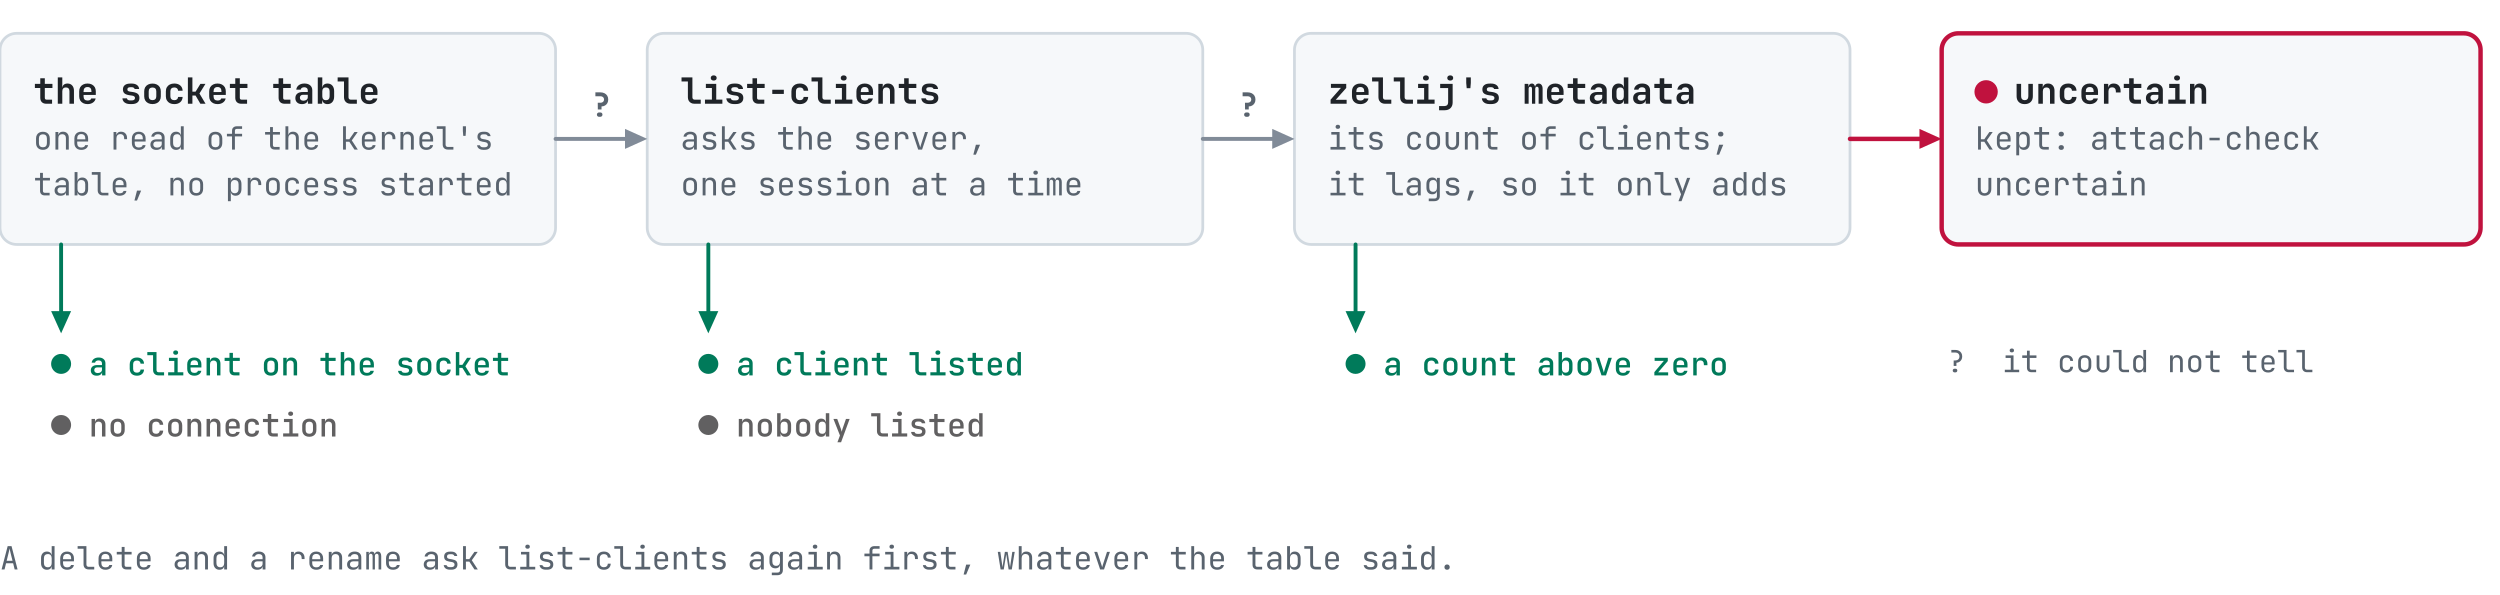
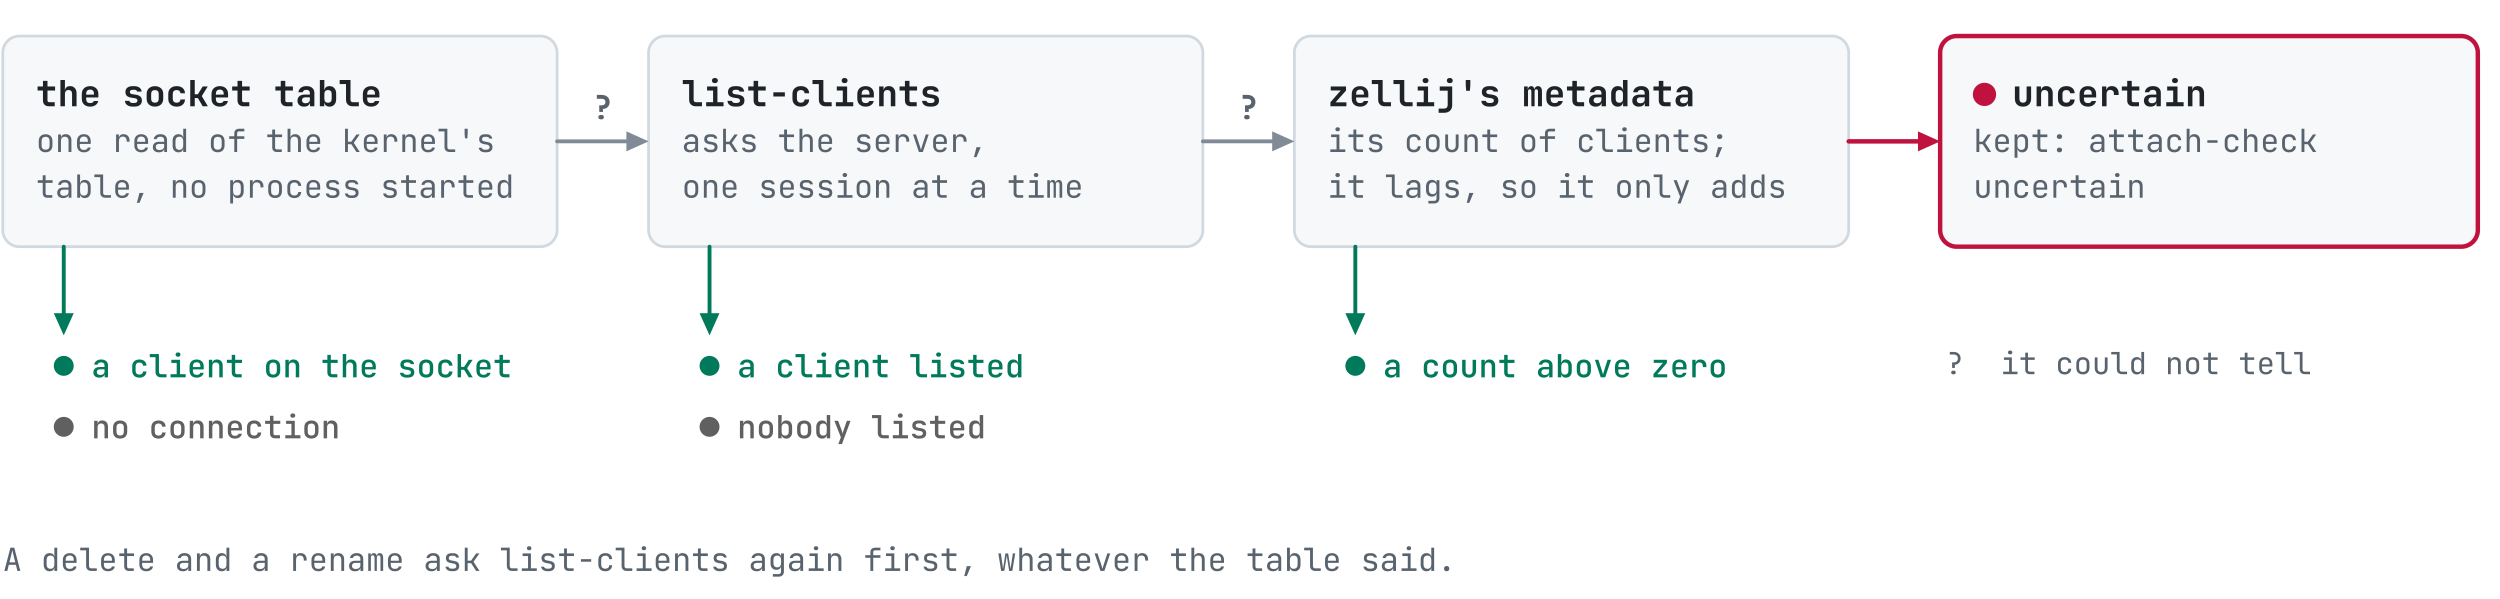
- <svg xmlns="http://www.w3.org/2000/svg" viewBox="0 0 900 214" width="900" height="214" role="img" aria-label="How a pass tells whether a client is attached. The kernel's socket table answers first: a connection with an open other end means attached, no connection means no client. When the table cannot tell, zellij's list-clients is asked, one session at a time. When that gives no answer, zellij's count in its metadata file can add a client. When nothing can tell, the session is kept as uncertain.">
+ <svg xmlns="http://www.w3.org/2000/svg" viewBox="-1 -1 902 216" width="902" height="216" role="img" aria-label="How a pass tells whether a client is attached. The kernel's socket table answers first: a connection with an open other end means attached, no connection means no client. When the table cannot tell, zellij's list-clients is asked, one session at a time. When that gives no answer, zellij's count in its metadata file can add a client. When nothing can tell, the session is kept as uncertain.">
  <defs>
    <path id="g0" d="M360 0Q281 0 236 -44Q192 -88 192 -165V-437H43V-550H192V-705H318V-550H529V-437H318V-165Q318 -113 369 -113H519V0Z" />
    <path id="g1" d="M77 0V-730H202V-550L199 -445H233L199 -416Q199 -484 238 -522Q278 -560 347 -560Q428 -560 476 -506Q525 -452 525 -361V0H400V-348Q400 -398 374 -425Q348 -452 301 -452Q255 -452 228 -424Q202 -396 202 -344V0Z" />
    <path id="g2" d="M301 10Q231 10 179 -17Q127 -44 98 -92Q70 -141 70 -206V-344Q70 -409 98 -458Q127 -506 179 -533Q231 -560 301 -560Q370 -560 422 -533Q473 -506 502 -458Q530 -409 530 -344V-245H191V-206Q191 -148 219 -118Q247 -89 302 -89Q344 -89 370 -104Q396 -118 403 -146H526Q512 -75 450 -32Q389 10 301 10ZM409 -315V-345Q409 -402 382 -432Q355 -463 301 -463Q247 -463 219 -432Q191 -401 191 -344V-323L418 -325Z" />
    <path id="g3" d="M279 9Q216 9 169 -11Q122 -31 96 -66Q69 -102 67 -150H192Q194 -124 218 -108Q241 -92 279 -92H323Q369 -92 392 -110Q415 -128 415 -159Q415 -188 394 -204Q374 -221 331 -226L263 -236Q169 -249 125 -286Q81 -323 81 -397Q81 -474 133 -516Q185 -559 286 -559H324Q416 -559 471 -518Q526 -477 530 -408H405Q402 -430 380 -444Q359 -458 324 -458H286Q243 -458 224 -442Q204 -427 204 -397Q204 -369 221 -356Q238 -342 276 -336L347 -326Q445 -312 492 -274Q538 -235 538 -160Q538 -80 484 -36Q429 9 323 9Z" />
    <path id="g4" d="M300 9Q230 9 178 -18Q127 -44 98 -92Q70 -141 70 -207V-343Q70 -409 98 -458Q127 -506 178 -532Q230 -559 300 -559Q371 -559 422 -532Q473 -506 502 -458Q530 -409 530 -344V-207Q530 -141 502 -92Q473 -44 422 -18Q371 9 300 9ZM300 -100Q350 -100 378 -128Q405 -155 405 -207V-343Q405 -396 378 -423Q350 -450 300 -450Q251 -450 223 -423Q195 -396 195 -343V-207Q195 -155 223 -128Q251 -100 300 -100Z" />
    <path id="g5" d="M303 10Q233 10 180 -16Q128 -43 99 -92Q70 -140 70 -206V-344Q70 -411 99 -459Q128 -507 180 -534Q233 -560 303 -560Q407 -560 469 -506Q531 -453 534 -361H409Q406 -404 378 -428Q351 -451 303 -451Q253 -451 224 -424Q195 -396 195 -345V-206Q195 -155 224 -127Q253 -99 303 -99Q351 -99 378 -122Q406 -146 409 -189H534Q531 -97 469 -44Q407 10 303 10Z" />
    <path id="g6" d="M80 0V-730H205V-334H292L426 -550H566L400 -284L569 0H426L292 -228H205V0Z" />
    <path id="g7" d="M239 10Q154 10 105 -35Q56 -80 56 -156Q56 -237 110 -281Q164 -325 263 -325H400V-372Q400 -412 374 -434Q348 -457 303 -457Q262 -457 235 -439Q208 -421 203 -390H81Q90 -468 151 -514Q212 -560 307 -560Q408 -560 466 -510Q525 -459 525 -373V0H404V-96H384L404 -123Q404 -62 359 -26Q314 10 239 10ZM280 -84Q333 -84 366 -111Q400 -138 400 -181V-248H265Q227 -248 204 -226Q181 -204 181 -168Q181 -129 208 -106Q234 -84 280 -84Z" />
    <path id="g8" d="M347 10Q279 10 239 -28Q199 -67 199 -134L227 -105H199V0H77V-730H202V-576L198 -445H227L199 -416Q199 -483 239 -522Q279 -560 347 -560Q430 -560 480 -503Q530 -446 530 -349V-200Q530 -104 480 -47Q430 10 347 10ZM303 -98Q351 -98 378 -126Q405 -154 405 -206V-344Q405 -396 378 -424Q351 -452 303 -452Q256 -452 229 -424Q202 -395 202 -344V-206Q202 -155 229 -126Q256 -98 303 -98Z" />
    <path id="g9" d="M384 0Q330 0 290 -22Q249 -44 226 -84Q203 -125 203 -178V-617H27V-730H328V-178Q328 -148 346 -130Q363 -113 393 -113H559V0Z" />
    <path id="g10" d="M300 8Q234 8 186 -17Q138 -42 112 -90Q85 -137 85 -202V-348Q85 -414 112 -461Q138 -508 186 -533Q234 -558 300 -558Q366 -558 414 -533Q462 -508 488 -461Q515 -414 515 -349V-202Q515 -137 488 -90Q462 -42 414 -17Q366 8 300 8ZM300 -72Q359 -72 392 -105Q425 -138 425 -202V-348Q425 -412 392 -445Q359 -478 300 -478Q242 -478 208 -445Q175 -412 175 -348V-202Q175 -138 208 -105Q242 -72 300 -72Z" />
    <path id="g11" d="M92 0V-550H182V-445H201L182 -424Q182 -489 221 -524Q260 -560 329 -560Q412 -560 461 -509Q510 -458 510 -370V0H420V-360Q420 -419 388 -450Q357 -482 303 -482Q247 -482 214 -448Q182 -414 182 -350V0Z" />
    <path id="g12" d="M300 10Q235 10 186 -16Q138 -42 112 -90Q85 -137 85 -200V-350Q85 -414 112 -461Q138 -508 186 -534Q235 -560 300 -560Q365 -560 414 -534Q462 -508 488 -461Q515 -414 515 -350V-253H173V-200Q173 -135 206 -100Q239 -66 300 -66Q352 -66 384 -84Q416 -103 423 -140H513Q504 -71 446 -30Q387 10 300 10ZM427 -313V-350Q427 -415 394 -450Q362 -485 300 -485Q239 -485 206 -450Q173 -415 173 -350V-321H434Z" />
    <path id="g13" d="M111 0V-550H199V-445H220L191 -380Q191 -469 230 -514Q268 -560 344 -560Q431 -560 482 -506Q534 -451 534 -358V-325H444V-350Q444 -415 412 -450Q381 -484 323 -484Q266 -484 234 -449Q201 -414 201 -350V0Z" />
    <path id="g14" d="M252 10Q165 10 115 -34Q65 -79 65 -155Q65 -232 115 -276Q165 -320 250 -320H420V-375Q420 -426 390 -454Q359 -481 303 -481Q254 -481 221 -460Q188 -440 183 -405H93Q102 -476 160 -518Q218 -560 305 -560Q400 -560 455 -511Q510 -462 510 -378V0H422V-105H407L422 -120Q422 -60 376 -25Q329 10 252 10ZM274 -61Q338 -61 379 -93Q420 -125 420 -175V-253H252Q207 -253 181 -228Q155 -203 155 -160Q155 -114 186 -88Q218 -61 274 -61Z" />
    <path id="g15" d="M268 10Q186 10 136 -45Q85 -100 85 -194V-355Q85 -450 135 -505Q185 -560 268 -560Q336 -560 377 -523Q418 -486 418 -424L400 -445H420L418 -570V-730H508V0H418V-105H400L418 -126Q418 -63 377 -26Q336 10 268 10ZM298 -68Q354 -68 386 -103Q418 -138 418 -200V-350Q418 -412 386 -447Q354 -482 298 -482Q241 -482 208 -448Q175 -414 175 -350V-200Q175 -136 208 -102Q241 -68 298 -68Z" />
    <path id="g16" d="M220 0V-413H60V-495H220V-590Q220 -655 261 -692Q302 -730 374 -730H535V-648H374Q343 -648 326 -634Q310 -619 310 -590V-495H535V-413H310V0Z" />
    <path id="g17" d="M360 0Q289 0 250 -38Q210 -76 210 -145V-468H55V-550H210V-705H300V-550H520V-468H300V-145Q300 -82 360 -82H510V0Z" />
    <path id="g18" d="M92 0V-730H182V-550V-445H201L182 -424Q182 -489 221 -524Q260 -560 329 -560Q412 -560 461 -509Q510 -458 510 -370V0H420V-360Q420 -419 388 -452Q357 -484 303 -484Q247 -484 214 -449Q182 -414 182 -350V0Z" />
    <path id="g19" d="M95 0V-730H185V-323H291L451 -550H554L369 -288L557 0H452L292 -245H185V0Z" />
    <path id="g20" d="M375 0Q327 0 291 -19Q255 -38 235 -73Q215 -108 215 -155V-648H30V-730H305V-155Q305 -121 324 -102Q343 -82 375 -82H550V0Z" />
    <path id="g21" d="M258 -430 246 -580V-730H343V-580L332 -430Z" />
    <path id="g22" d="M283 8Q227 8 186 -10Q144 -27 120 -59Q95 -91 90 -135H180Q186 -106 212 -89Q239 -72 283 -72H325Q378 -72 404 -94Q430 -115 430 -151Q430 -186 406 -206Q383 -227 337 -234L263 -246Q182 -260 142 -296Q103 -333 103 -403Q103 -477 150 -518Q197 -558 291 -558H329Q408 -558 456 -521Q504 -484 514 -421H424Q418 -447 394 -462Q370 -478 329 -478H291Q240 -478 216 -459Q193 -440 193 -402Q193 -368 213 -352Q233 -336 276 -329L350 -317Q439 -303 480 -265Q520 -227 520 -155Q520 -79 472 -36Q423 8 325 8Z" />
    <path id="g23" d="M332 10Q264 10 223 -26Q182 -63 182 -126L200 -105H182V0H92V-730H182V-570L180 -445H200L182 -424Q182 -486 224 -523Q265 -560 332 -560Q415 -560 465 -505Q515 -450 515 -355V-194Q515 -100 465 -45Q415 10 332 10ZM302 -68Q359 -68 392 -102Q425 -136 425 -200V-350Q425 -414 392 -448Q359 -482 302 -482Q247 -482 214 -447Q182 -412 182 -350V-200Q182 -138 214 -103Q247 -68 302 -68Z" />
    <path id="g24" d="M165 160 245 -151H375L245 160Z" />
    <path id="g25" d="M92 180V-550H182V-445H200L182 -424Q182 -487 224 -524Q265 -560 333 -560Q416 -560 466 -506Q515 -451 515 -356V-195Q515 -132 492 -86Q470 -40 430 -15Q389 10 333 10Q266 10 224 -27Q182 -64 182 -126L200 -105H180L182 20V180ZM303 -68Q360 -68 392 -102Q425 -136 425 -200V-350Q425 -414 392 -448Q360 -482 303 -482Q248 -482 215 -447Q182 -412 182 -350V-200Q182 -138 215 -103Q248 -68 303 -68Z" />
    <path id="g26" d="M304 10Q238 10 188 -15Q139 -40 112 -88Q85 -135 85 -200V-350Q85 -416 112 -463Q139 -510 188 -535Q238 -560 304 -560Q399 -560 457 -509Q515 -458 518 -370H428Q425 -423 392 -452Q360 -480 304 -480Q245 -480 210 -446Q175 -413 175 -351V-200Q175 -138 210 -104Q245 -70 304 -70Q360 -70 392 -99Q425 -128 428 -180H518Q515 -92 457 -41Q399 10 304 10Z" />
    <path id="g27" d="M76 0V-114H268V-437H101V-550H388V-114H558V0ZM318 -642Q280 -642 258 -662Q236 -681 236 -714Q236 -747 258 -766Q280 -786 318 -786Q356 -786 378 -766Q400 -747 400 -714Q400 -681 378 -662Q356 -642 318 -642Z" />
    <path id="g28" d="M140 -272V-388H460V-272Z" />
    <path id="g29" d="M77 0V-550H199V-445H233L199 -416Q199 -484 238 -522Q278 -560 347 -560Q428 -560 476 -506Q525 -452 525 -361V0H400V-348Q400 -398 374 -425Q348 -452 301 -452Q255 -452 228 -424Q202 -396 202 -344V0Z" />
    <path id="g30" d="M239 0 55 -550H147L269 -180Q280 -147 289 -116Q298 -86 302 -69Q307 -86 316 -116Q325 -147 335 -180L454 -550H545L361 0Z" />
    <path id="g31" d="M85 0V-82H280V-468H110V-550H370V-82H555V0ZM315 -649Q282 -649 263 -666Q244 -683 244 -712Q244 -742 263 -760Q282 -777 315 -777Q348 -777 367 -760Q386 -742 386 -712Q386 -683 367 -666Q348 -649 315 -649Z" />
    <path id="g32" d="M66 0V-550H145V-484H163L149 -460Q149 -506 174 -533Q198 -560 240 -560Q286 -560 311 -526Q336 -492 336 -430L309 -484H351L332 -460Q332 -506 358 -533Q383 -560 425 -560Q477 -560 506 -521Q534 -482 534 -418V0H451V-419Q451 -453 436 -472Q422 -491 394 -491Q367 -491 352 -472Q336 -454 336 -420V0H264V-419Q264 -454 248 -472Q233 -491 205 -491Q177 -491 163 -472Q149 -454 149 -420V0Z" />
    <path id="g33" d="M193 -217 191 -417H270Q320 -417 350 -444Q380 -471 380 -515Q380 -560 350 -586Q320 -613 269 -613H120V-730H263Q337 -730 391 -704Q445 -677 475 -629Q505 -581 505 -515Q505 -454 480 -408Q454 -362 409 -335Q364 -308 304 -307V-217ZM234 5Q203 5 184 -14Q165 -32 165 -61Q165 -90 184 -108Q203 -127 234 -127H264Q295 -127 314 -109Q332 -91 332 -61Q332 -32 313 -14Q294 5 263 5Z" />
    <path id="g34" d="M78 0V-113L365 -440H87V-550H511V-437L221 -110H522V0Z" />
    <path id="g35" d="M82 180V64H229Q279 64 306 37Q333 10 333 -39V-434H112V-550H458V-36Q458 64 398 122Q338 180 236 180ZM391 -642Q353 -642 331 -662Q309 -681 309 -714Q309 -747 331 -766Q353 -786 391 -786Q429 -786 451 -766Q473 -747 473 -714Q473 -681 451 -662Q429 -642 391 -642Z" />
    <path id="g36" d="M247 -430 234 -574V-730H361V-574L349 -430Z" />
    <path id="g37" d="M52 0V-550H154V-476H175L158 -458Q158 -504 184 -532Q210 -560 251 -560Q295 -560 320 -524Q344 -488 344 -427L322 -476H356L343 -458Q343 -504 369 -532Q395 -560 438 -560Q489 -560 519 -522Q549 -484 549 -419V0H439V-414Q439 -441 427 -456Q415 -472 392 -472Q370 -472 358 -457Q345 -442 345 -414V0H255V-414Q255 -442 243 -457Q231 -472 208 -472Q185 -472 174 -457Q162 -442 162 -414V0Z" />
    <path id="g38" d="M253 10Q171 10 120 -47Q70 -104 70 -200V-349Q70 -446 120 -503Q170 -560 253 -560Q321 -560 361 -522Q401 -483 401 -416L373 -445H402L398 -576V-730H523V0H401V-105H373L401 -134Q401 -67 361 -28Q321 10 253 10ZM297 -98Q345 -98 372 -126Q398 -155 398 -206V-344Q398 -395 372 -424Q345 -452 297 -452Q249 -452 222 -424Q195 -396 195 -344V-206Q195 -154 222 -126Q249 -98 297 -98Z" />
    <path id="g39" d="M299 10Q204 10 147 -46Q90 -103 90 -200V-550H180V-200Q180 -138 212 -104Q244 -69 299 -69Q355 -69 388 -104Q420 -138 420 -200V-550H510V-200Q510 -103 452 -46Q394 10 299 10Z" />
    <path id="g40" d="M170 160 250 -151H380L250 160ZM290 -410Q257 -410 236 -431Q215 -452 215 -485Q215 -517 236 -538Q258 -560 290 -560H310Q342 -560 364 -538Q385 -517 385 -485Q385 -452 364 -431Q343 -410 310 -410Z" />
    <path id="g41" d="M161 180V98H336Q378 98 398 79Q417 60 417 20V-50L419 -150H401L418 -165Q418 -105 378 -70Q338 -35 271 -35Q186 -35 137 -90Q88 -146 88 -240V-356Q88 -450 137 -505Q186 -560 271 -560Q338 -560 378 -525Q418 -490 418 -430L401 -445H418V-550H507V20Q507 94 462 137Q416 180 335 180ZM298 -113Q354 -113 386 -148Q418 -183 418 -245V-350Q418 -412 386 -447Q354 -482 298 -482Q241 -482 210 -448Q178 -414 178 -350V-245Q178 -181 210 -147Q241 -113 298 -113Z" />
    <path id="g42" d="M178 180 259 -34 55 -550H155L283 -210Q290 -193 296 -170Q302 -146 306 -130Q310 -146 316 -170Q322 -193 328 -210L448 -550H545L274 180Z" />
    <path id="g43" d="M300 10Q195 10 135 -48Q75 -107 75 -208V-550H200V-209Q200 -156 226 -128Q252 -99 300 -99Q347 -99 374 -128Q400 -156 400 -209V-550H525V-208Q525 -107 464 -48Q403 10 300 10Z" />
    <path id="g44" d="M94 0V-550H212V-445H243L206 -381Q206 -470 246 -515Q286 -560 364 -560Q453 -560 504 -505Q555 -450 555 -353V-313H424V-344Q424 -397 396 -426Q369 -455 321 -455Q272 -455 246 -426Q219 -397 219 -344V0Z" />
    <path id="g45" d="M300 -410Q263 -410 240 -430Q217 -451 217 -485Q217 -519 240 -540Q263 -560 300 -560Q338 -560 360 -540Q383 -519 383 -485Q383 -451 360 -430Q338 -410 300 -410ZM300 10Q263 10 240 -10Q217 -31 217 -65Q217 -99 240 -120Q263 -140 300 -140Q338 -140 360 -120Q383 -99 383 -65Q383 -31 360 -10Q338 10 300 10Z" />
    <path id="g46" d="M140 -290V-370H460V-290Z" />
    <path id="g47" d="M245 10Q159 10 110 -34Q60 -79 60 -156Q60 -234 112 -278Q165 -323 257 -323H410V-374Q410 -419 382 -444Q354 -469 303 -469Q258 -469 228 -450Q198 -430 193 -398H87Q96 -472 156 -516Q215 -560 306 -560Q404 -560 461 -510Q518 -461 518 -376V0H413V-101H395L413 -121Q413 -61 367 -26Q321 10 245 10ZM277 -73Q335 -73 372 -102Q410 -132 410 -178V-250H259Q217 -250 192 -227Q168 -204 168 -164Q168 -122 197 -98Q226 -73 277 -73Z" />
    <path id="g48" d="M304 10Q236 10 184 -16Q133 -41 106 -90Q78 -138 78 -203V-347Q78 -413 106 -461Q133 -509 184 -534Q236 -560 304 -560Q403 -560 463 -508Q523 -456 526 -366H418Q415 -413 385 -439Q355 -465 304 -465Q249 -465 217 -434Q185 -404 185 -348V-203Q185 -147 217 -116Q249 -85 304 -85Q355 -85 385 -111Q415 -137 418 -184H526Q523 -94 463 -42Q403 10 304 10Z" />
    <path id="g49" d="M379 0Q328 0 290 -20Q252 -41 230 -79Q209 -117 209 -167V-632H29V-730H317V-167Q317 -135 335 -116Q353 -98 384 -98H554V0Z" />
    <path id="g50" d="M81 0V-98H274V-452H106V-550H379V-98H556V0ZM316 -645Q281 -645 260 -664Q239 -682 239 -713Q239 -745 260 -764Q281 -782 316 -782Q351 -782 372 -764Q393 -745 393 -713Q393 -682 372 -664Q351 -645 316 -645Z" />
    <path id="g51" d="M300 10Q233 10 182 -16Q132 -43 105 -91Q78 -139 78 -203V-347Q78 -412 105 -460Q132 -507 182 -534Q233 -560 300 -560Q368 -560 418 -534Q468 -507 495 -460Q522 -412 522 -347V-249H182V-203Q182 -142 212 -110Q243 -78 301 -78Q348 -78 377 -94Q406 -111 413 -143H520Q508 -73 448 -32Q388 10 300 10ZM418 -314V-348Q418 -408 388 -441Q358 -474 300 -474Q243 -474 212 -441Q182 -408 182 -347V-322L426 -323Z" />
    <path id="g52" d="M84 0V-550H191V-445H217L191 -420Q191 -486 230 -523Q269 -560 338 -560Q420 -560 469 -508Q518 -455 518 -366V0H410V-354Q410 -408 381 -437Q352 -466 302 -466Q251 -466 222 -436Q192 -405 192 -347V0Z" />
    <path id="g53" d="M360 0Q285 0 243 -41Q201 -82 201 -155V-452H49V-550H201V-705H309V-550H524V-452H309V-155Q309 -98 364 -98H514V0Z" />
    <path id="g54" d="M300 9Q232 9 182 -17Q132 -43 105 -91Q78 -139 78 -204V-346Q78 -412 105 -460Q132 -507 182 -533Q232 -559 300 -559Q368 -559 418 -533Q468 -507 495 -460Q522 -412 522 -346V-204Q522 -139 495 -91Q468 -43 418 -17Q368 9 300 9ZM300 -86Q355 -86 385 -116Q415 -147 415 -204V-346Q415 -404 385 -434Q355 -464 300 -464Q246 -464 216 -434Q185 -404 185 -346V-204Q185 -147 216 -116Q246 -86 300 -86Z" />
    <path id="g55" d="M84 0V-730H192V-550L191 -445H217L191 -420Q191 -486 230 -523Q269 -560 338 -560Q420 -560 469 -508Q518 -455 518 -366V0H410V-354Q410 -408 381 -438Q352 -468 302 -468Q251 -468 222 -436Q192 -405 192 -347V0Z" />
    <path id="g56" d="M281 9Q222 9 178 -10Q133 -29 108 -62Q82 -96 78 -142H186Q190 -115 215 -98Q240 -82 281 -82H324Q373 -82 398 -102Q423 -122 423 -155Q423 -187 400 -206Q378 -224 334 -230L263 -241Q175 -255 134 -292Q92 -328 92 -400Q92 -476 142 -518Q191 -559 288 -559H326Q412 -559 464 -520Q515 -480 522 -414H414Q410 -438 388 -453Q365 -468 326 -468H288Q241 -468 220 -450Q198 -433 198 -399Q198 -369 217 -354Q236 -339 276 -333L349 -321Q442 -308 486 -270Q529 -231 529 -158Q529 -79 478 -35Q426 9 324 9Z" />
    <path id="g57" d="M87 0V-730H195V-329H292L438 -550H560L385 -286L563 0H439L292 -236H195V0Z" />
    <path id="g58" d="M261 10Q178 10 128 -46Q78 -102 78 -197V-352Q78 -448 128 -504Q178 -560 261 -560Q329 -560 369 -522Q409 -485 409 -420L386 -445H411L408 -573V-730H516V0H409V-105H386L409 -130Q409 -65 369 -28Q329 10 261 10ZM298 -84Q349 -84 378 -116Q408 -147 408 -203V-347Q408 -403 378 -434Q349 -466 298 -466Q245 -466 215 -436Q185 -405 185 -347V-203Q185 -145 215 -114Q245 -84 298 -84Z" />
    <path id="g59" d="M339 10Q271 10 231 -28Q191 -65 191 -130L214 -105H191V0H84V-730H192V-573L189 -445H214L191 -420Q191 -485 232 -522Q272 -560 339 -560Q422 -560 472 -504Q522 -448 522 -352V-197Q522 -102 472 -46Q422 10 339 10ZM302 -84Q355 -84 385 -114Q415 -145 415 -203V-347Q415 -405 385 -436Q355 -466 302 -466Q251 -466 222 -434Q192 -403 192 -347V-203Q192 -147 222 -116Q251 -84 302 -84Z" />
    <path id="g60" d="M172 180 251 -32 46 -550H165L280 -240Q287 -220 294 -192Q301 -164 306 -146Q310 -164 317 -192Q324 -220 331 -240L439 -550H554L286 180Z" />
    <path id="g61" d="M299 10Q200 10 141 -48Q82 -105 82 -204V-550H190V-204Q190 -147 219 -116Q248 -84 299 -84Q351 -84 380 -116Q410 -147 410 -204V-550H518V-204Q518 -105 458 -48Q399 10 299 10Z" />
    <path id="g62" d="M229 0 47 -550H157L270 -198Q281 -167 290 -136Q298 -104 302 -86Q307 -104 316 -136Q324 -167 333 -198L444 -550H553L371 0Z" />
    <path id="g63" d="M84 0V-102L381 -454H93V-550H505V-448L204 -96H516V0Z" />
    <path id="g64" d="M102 0V-550H206V-445H232L199 -380Q199 -469 238 -514Q277 -560 354 -560Q442 -560 494 -506Q545 -451 545 -356V-319H434V-347Q434 -406 404 -438Q375 -469 322 -469Q269 -469 240 -437Q210 -405 210 -347V0Z" />
    <path id="g65" d="M211 -205V-385H261Q325 -385 362 -420Q400 -456 400 -515Q400 -574 362 -610Q325 -645 260 -645H135V-730H260Q330 -730 382 -704Q433 -677 462 -629Q490 -581 490 -515Q490 -458 466 -412Q442 -367 400 -340Q357 -313 301 -310V-205ZM240 5Q214 5 197 -12Q180 -29 180 -55Q180 -81 197 -98Q214 -115 240 -115H270Q299 -115 314 -98Q330 -82 330 -56Q330 -30 313 -12Q296 5 270 5Z" />
    <path id="g66" d="M50 0 240 -730H361L550 0H459L411 -194H190L142 0ZM208 -270H392L336 -495Q320 -559 311 -602Q302 -645 300 -658Q298 -645 289 -602Q280 -559 264 -496Z" />
    <path id="g67" d="M123 0 35 -550H115L170 -160Q173 -138 176 -112Q180 -87 182 -70Q184 -87 188 -112Q193 -138 196 -160L257 -550H343L404 -160Q407 -138 412 -112Q416 -87 418 -70Q420 -87 424 -112Q429 -138 432 -160L489 -550H565L473 0H374L315 -380Q311 -408 306 -436Q301 -464 299 -480Q297 -464 293 -436Q289 -408 284 -380L222 0Z" />
    <path id="g68" d="M300 10Q262 10 240 -12Q217 -34 217 -71Q217 -110 240 -133Q262 -156 300 -156Q338 -156 360 -133Q383 -110 383 -71Q383 -34 360 -12Q338 10 300 10Z" />
  </defs>
  <rect x="0" y="12" width="200" height="76" rx="6" fill="#f6f8fa" stroke="#d1d9e0" stroke-width="1" />
  <g transform="scale(0.013)" fill="#1f2328">
    <use href="#g0" x="923.1" y="2873.1" />
    <use href="#g1" x="1523.1" y="2873.1" />
    <use href="#g2" x="2123.1" y="2873.1" />
    <use href="#g3" x="3323.1" y="2873.1" />
    <use href="#g4" x="3923.1" y="2873.1" />
    <use href="#g5" x="4523.1" y="2873.1" />
    <use href="#g6" x="5123.1" y="2873.1" />
    <use href="#g2" x="5723.1" y="2873.1" />
    <use href="#g0" x="6323.1" y="2873.1" />
    <use href="#g0" x="7523.1" y="2873.1" />
    <use href="#g7" x="8123.1" y="2873.1" />
    <use href="#g8" x="8723.1" y="2873.1" />
    <use href="#g9" x="9323.1" y="2873.1" />
    <use href="#g2" x="9923.1" y="2873.1" />
  </g>
  <g transform="scale(0.0115)" fill="#59636e">
    <use href="#g10" x="1043.5" y="4682.6" />
    <use href="#g11" x="1643.5" y="4682.6" />
    <use href="#g12" x="2243.5" y="4682.6" />
    <use href="#g13" x="3443.5" y="4682.6" />
    <use href="#g12" x="4043.5" y="4682.6" />
    <use href="#g14" x="4643.5" y="4682.6" />
    <use href="#g15" x="5243.5" y="4682.6" />
    <use href="#g10" x="6443.5" y="4682.6" />
    <use href="#g16" x="7043.5" y="4682.6" />
    <use href="#g17" x="8243.5" y="4682.6" />
    <use href="#g18" x="8843.5" y="4682.6" />
    <use href="#g12" x="9443.5" y="4682.6" />
    <use href="#g19" x="10643.5" y="4682.6" />
    <use href="#g12" x="11243.5" y="4682.6" />
    <use href="#g13" x="11843.5" y="4682.6" />
    <use href="#g11" x="12443.5" y="4682.6" />
    <use href="#g12" x="13043.5" y="4682.6" />
    <use href="#g20" x="13643.5" y="4682.6" />
    <use href="#g21" x="14243.5" y="4682.6" />
    <use href="#g22" x="14843.5" y="4682.6" />
  </g>
  <g transform="scale(0.0115)" fill="#59636e">
    <use href="#g17" x="1043.5" y="6117.4" />
    <use href="#g14" x="1643.5" y="6117.4" />
    <use href="#g23" x="2243.5" y="6117.4" />
    <use href="#g20" x="2843.5" y="6117.4" />
    <use href="#g12" x="3443.5" y="6117.4" />
    <use href="#g24" x="4043.5" y="6117.4" />
    <use href="#g11" x="5243.5" y="6117.4" />
    <use href="#g10" x="5843.5" y="6117.4" />
    <use href="#g25" x="7043.5" y="6117.4" />
    <use href="#g13" x="7643.5" y="6117.4" />
    <use href="#g10" x="8243.5" y="6117.4" />
    <use href="#g26" x="8843.5" y="6117.4" />
    <use href="#g12" x="9443.5" y="6117.4" />
    <use href="#g22" x="10043.5" y="6117.4" />
    <use href="#g22" x="10643.5" y="6117.4" />
    <use href="#g22" x="11843.5" y="6117.4" />
    <use href="#g17" x="12443.5" y="6117.4" />
    <use href="#g14" x="13043.5" y="6117.4" />
    <use href="#g13" x="13643.5" y="6117.4" />
    <use href="#g17" x="14243.5" y="6117.4" />
    <use href="#g12" x="14843.5" y="6117.4" />
    <use href="#g15" x="15443.5" y="6117.4" />
  </g>
  <rect x="233" y="12" width="200" height="76" rx="6" fill="#f6f8fa" stroke="#d1d9e0" stroke-width="1" />
  <g transform="scale(0.013)" fill="#1f2328">
    <use href="#g9" x="18846.2" y="2873.1" />
    <use href="#g27" x="19446.2" y="2873.1" />
    <use href="#g3" x="20046.2" y="2873.1" />
    <use href="#g0" x="20646.2" y="2873.1" />
    <use href="#g28" x="21246.2" y="2873.1" />
    <use href="#g5" x="21846.2" y="2873.1" />
    <use href="#g9" x="22446.2" y="2873.1" />
    <use href="#g27" x="23046.2" y="2873.1" />
    <use href="#g2" x="23646.2" y="2873.1" />
    <use href="#g29" x="24246.2" y="2873.1" />
    <use href="#g0" x="24846.2" y="2873.1" />
    <use href="#g3" x="25446.2" y="2873.1" />
  </g>
  <g transform="scale(0.0115)" fill="#59636e">
    <use href="#g14" x="21304.3" y="4682.6" />
    <use href="#g22" x="21904.3" y="4682.6" />
    <use href="#g19" x="22504.3" y="4682.6" />
    <use href="#g22" x="23104.3" y="4682.6" />
    <use href="#g17" x="24304.3" y="4682.6" />
    <use href="#g18" x="24904.3" y="4682.6" />
    <use href="#g12" x="25504.3" y="4682.6" />
    <use href="#g22" x="26704.3" y="4682.6" />
    <use href="#g12" x="27304.3" y="4682.6" />
    <use href="#g13" x="27904.3" y="4682.6" />
    <use href="#g30" x="28504.3" y="4682.6" />
    <use href="#g12" x="29104.3" y="4682.6" />
    <use href="#g13" x="29704.3" y="4682.6" />
    <use href="#g24" x="30304.3" y="4682.6" />
  </g>
  <g transform="scale(0.0115)" fill="#59636e">
    <use href="#g10" x="21304.3" y="6117.4" />
    <use href="#g11" x="21904.3" y="6117.4" />
    <use href="#g12" x="22504.3" y="6117.4" />
    <use href="#g22" x="23704.3" y="6117.4" />
    <use href="#g12" x="24304.3" y="6117.4" />
    <use href="#g22" x="24904.3" y="6117.4" />
    <use href="#g22" x="25504.3" y="6117.4" />
    <use href="#g31" x="26104.3" y="6117.4" />
    <use href="#g10" x="26704.3" y="6117.4" />
    <use href="#g11" x="27304.3" y="6117.4" />
    <use href="#g14" x="28504.3" y="6117.4" />
    <use href="#g17" x="29104.3" y="6117.4" />
    <use href="#g14" x="30304.3" y="6117.4" />
    <use href="#g17" x="31504.3" y="6117.4" />
    <use href="#g31" x="32104.3" y="6117.4" />
    <use href="#g32" x="32704.3" y="6117.4" />
    <use href="#g12" x="33304.3" y="6117.4" />
  </g>
  <path d="M200,50.0 L226.0,50.0" fill="none" stroke="#818b98" stroke-width="1.4" stroke-linejoin="round" stroke-linecap="round" />
  <path d="M233,50.0 L225.0,53.6 L225.0,46.4 Z" fill="#818b98" />
  <g transform="scale(0.012)" fill="#59636e">
    <use href="#g33" x="17741.7" y="3500.0" />
  </g>
  <rect x="466" y="12" width="200" height="76" rx="6" fill="#f6f8fa" stroke="#d1d9e0" stroke-width="1" />
  <g transform="scale(0.013)" fill="#1f2328">
    <use href="#g34" x="36769.2" y="2873.1" />
    <use href="#g2" x="37369.2" y="2873.1" />
    <use href="#g9" x="37969.2" y="2873.1" />
    <use href="#g9" x="38569.2" y="2873.1" />
    <use href="#g27" x="39169.2" y="2873.1" />
    <use href="#g35" x="39769.2" y="2873.1" />
    <use href="#g36" x="40369.2" y="2873.1" />
    <use href="#g3" x="40969.2" y="2873.1" />
    <use href="#g37" x="42169.2" y="2873.1" />
    <use href="#g2" x="42769.2" y="2873.1" />
    <use href="#g0" x="43369.2" y="2873.1" />
    <use href="#g7" x="43969.2" y="2873.1" />
    <use href="#g38" x="44569.2" y="2873.1" />
    <use href="#g7" x="45169.2" y="2873.1" />
    <use href="#g0" x="45769.2" y="2873.1" />
    <use href="#g7" x="46369.2" y="2873.1" />
  </g>
  <g transform="scale(0.0115)" fill="#59636e">
    <use href="#g31" x="41565.2" y="4682.6" />
    <use href="#g17" x="42165.2" y="4682.6" />
    <use href="#g22" x="42765.2" y="4682.6" />
    <use href="#g26" x="43965.2" y="4682.6" />
    <use href="#g10" x="44565.2" y="4682.6" />
    <use href="#g39" x="45165.2" y="4682.6" />
    <use href="#g11" x="45765.2" y="4682.6" />
    <use href="#g17" x="46365.2" y="4682.6" />
    <use href="#g10" x="47565.2" y="4682.6" />
    <use href="#g16" x="48165.2" y="4682.6" />
    <use href="#g26" x="49365.2" y="4682.6" />
    <use href="#g20" x="49965.2" y="4682.6" />
    <use href="#g31" x="50565.2" y="4682.6" />
    <use href="#g12" x="51165.2" y="4682.6" />
    <use href="#g11" x="51765.2" y="4682.6" />
    <use href="#g17" x="52365.2" y="4682.6" />
    <use href="#g22" x="52965.2" y="4682.6" />
    <use href="#g40" x="53565.2" y="4682.6" />
  </g>
  <g transform="scale(0.0115)" fill="#59636e">
    <use href="#g31" x="41565.2" y="6117.4" />
    <use href="#g17" x="42165.2" y="6117.4" />
    <use href="#g20" x="43365.2" y="6117.4" />
    <use href="#g14" x="43965.2" y="6117.4" />
    <use href="#g41" x="44565.2" y="6117.4" />
    <use href="#g22" x="45165.2" y="6117.4" />
    <use href="#g24" x="45765.2" y="6117.4" />
    <use href="#g22" x="46965.2" y="6117.4" />
    <use href="#g10" x="47565.2" y="6117.4" />
    <use href="#g31" x="48765.2" y="6117.4" />
    <use href="#g17" x="49365.2" y="6117.4" />
    <use href="#g10" x="50565.2" y="6117.4" />
    <use href="#g11" x="51165.2" y="6117.4" />
    <use href="#g20" x="51765.2" y="6117.4" />
    <use href="#g42" x="52365.2" y="6117.4" />
    <use href="#g14" x="53565.2" y="6117.4" />
    <use href="#g15" x="54165.2" y="6117.4" />
    <use href="#g15" x="54765.2" y="6117.4" />
    <use href="#g22" x="55365.2" y="6117.4" />
  </g>
  <path d="M433,50.0 L459.0,50.0" fill="none" stroke="#818b98" stroke-width="1.4" stroke-linejoin="round" stroke-linecap="round" />
  <path d="M466,50.0 L458.0,53.6 L458.0,46.4 Z" fill="#818b98" />
  <g transform="scale(0.012)" fill="#59636e">
    <use href="#g33" x="37158.3" y="3500.0" />
  </g>
  <rect x="699" y="12" width="194" height="76" rx="6" fill="#f6f8fa" stroke="#C0123E" stroke-width="1.6" />
  <circle cx="715" cy="33.06" r="4.2" fill="#C0123E" />
  <g transform="scale(0.013)" fill="#1f2328">
    <use href="#g43" x="55769.2" y="2873.1" />
    <use href="#g29" x="56369.2" y="2873.1" />
    <use href="#g5" x="56969.2" y="2873.1" />
    <use href="#g2" x="57569.2" y="2873.1" />
    <use href="#g44" x="58169.2" y="2873.1" />
    <use href="#g0" x="58769.2" y="2873.1" />
    <use href="#g7" x="59369.2" y="2873.1" />
    <use href="#g27" x="59969.2" y="2873.1" />
    <use href="#g29" x="60569.2" y="2873.1" />
  </g>
  <g transform="scale(0.0115)" fill="#59636e">
    <use href="#g19" x="61826.1" y="4682.6" />
    <use href="#g12" x="62426.1" y="4682.6" />
    <use href="#g25" x="63026.1" y="4682.6" />
    <use href="#g17" x="63626.1" y="4682.6" />
    <use href="#g45" x="64226.1" y="4682.6" />
    <use href="#g14" x="65426.1" y="4682.6" />
    <use href="#g17" x="66026.1" y="4682.6" />
    <use href="#g17" x="66626.1" y="4682.6" />
    <use href="#g14" x="67226.1" y="4682.6" />
    <use href="#g26" x="67826.1" y="4682.6" />
    <use href="#g18" x="68426.1" y="4682.6" />
    <use href="#g46" x="69026.1" y="4682.6" />
    <use href="#g26" x="69626.1" y="4682.6" />
    <use href="#g18" x="70226.1" y="4682.6" />
    <use href="#g12" x="70826.1" y="4682.6" />
    <use href="#g26" x="71426.1" y="4682.6" />
    <use href="#g19" x="72026.1" y="4682.6" />
  </g>
  <g transform="scale(0.0115)" fill="#59636e">
    <use href="#g39" x="61826.1" y="6117.4" />
    <use href="#g11" x="62426.1" y="6117.4" />
    <use href="#g26" x="63026.1" y="6117.4" />
    <use href="#g12" x="63626.1" y="6117.4" />
    <use href="#g13" x="64226.1" y="6117.4" />
    <use href="#g17" x="64826.1" y="6117.4" />
    <use href="#g14" x="65426.1" y="6117.4" />
    <use href="#g31" x="66026.1" y="6117.4" />
    <use href="#g11" x="66626.1" y="6117.4" />
  </g>
  <path d="M666,50.0 L692.0,50.0" fill="none" stroke="#C0123E" stroke-width="1.6" stroke-linejoin="round" stroke-linecap="round" />
  <path d="M699,50.0 L691.0,53.6 L691.0,46.4 Z" fill="#C0123E" />
  <path d="M22,88 L22.0,113.0" fill="none" stroke="#007A5A" stroke-width="1.4" stroke-linejoin="round" stroke-linecap="round" />
  <path d="M22,120 L18.4,112.0 L25.6,112.0 Z" fill="#007A5A" />
  <circle cx="22" cy="131.0" r="3.6" fill="#007A5A" />
  <g transform="scale(0.0115)" fill="#007A5A">
    <use href="#g47" x="2782.6" y="11751.3" />
    <use href="#g48" x="3982.6" y="11751.3" />
    <use href="#g49" x="4582.6" y="11751.3" />
    <use href="#g50" x="5182.6" y="11751.3" />
    <use href="#g51" x="5782.6" y="11751.3" />
    <use href="#g52" x="6382.6" y="11751.3" />
    <use href="#g53" x="6982.6" y="11751.3" />
    <use href="#g54" x="8182.6" y="11751.3" />
    <use href="#g52" x="8782.6" y="11751.3" />
    <use href="#g53" x="9982.6" y="11751.3" />
    <use href="#g55" x="10582.6" y="11751.3" />
    <use href="#g51" x="11182.6" y="11751.3" />
    <use href="#g56" x="12382.6" y="11751.3" />
    <use href="#g54" x="12982.6" y="11751.3" />
    <use href="#g48" x="13582.6" y="11751.3" />
    <use href="#g57" x="14182.6" y="11751.3" />
    <use href="#g51" x="14782.6" y="11751.3" />
    <use href="#g53" x="15382.6" y="11751.3" />
  </g>
  <circle cx="22" cy="153.0" r="3.6" fill="#616061" />
  <g transform="scale(0.0115)" fill="#616061">
    <use href="#g52" x="2782.6" y="13664.3" />
    <use href="#g54" x="3382.6" y="13664.3" />
    <use href="#g48" x="4582.6" y="13664.3" />
    <use href="#g54" x="5182.6" y="13664.3" />
    <use href="#g52" x="5782.6" y="13664.3" />
    <use href="#g52" x="6382.6" y="13664.3" />
    <use href="#g51" x="6982.6" y="13664.3" />
    <use href="#g48" x="7582.6" y="13664.3" />
    <use href="#g53" x="8182.6" y="13664.3" />
    <use href="#g50" x="8782.6" y="13664.3" />
    <use href="#g54" x="9382.6" y="13664.3" />
    <use href="#g52" x="9982.6" y="13664.3" />
  </g>
  <path d="M255,88 L255.0,113.0" fill="none" stroke="#007A5A" stroke-width="1.4" stroke-linejoin="round" stroke-linecap="round" />
  <path d="M255,120 L251.4,112.0 L258.6,112.0 Z" fill="#007A5A" />
  <circle cx="255" cy="131.0" r="3.6" fill="#007A5A" />
  <g transform="scale(0.0115)" fill="#007A5A">
    <use href="#g47" x="23043.5" y="11751.3" />
    <use href="#g48" x="24243.5" y="11751.3" />
    <use href="#g49" x="24843.5" y="11751.3" />
    <use href="#g50" x="25443.5" y="11751.3" />
    <use href="#g51" x="26043.5" y="11751.3" />
    <use href="#g52" x="26643.5" y="11751.3" />
    <use href="#g53" x="27243.5" y="11751.3" />
    <use href="#g49" x="28443.5" y="11751.3" />
    <use href="#g50" x="29043.5" y="11751.3" />
    <use href="#g56" x="29643.5" y="11751.3" />
    <use href="#g53" x="30243.5" y="11751.3" />
    <use href="#g51" x="30843.5" y="11751.3" />
    <use href="#g58" x="31443.5" y="11751.3" />
  </g>
  <circle cx="255" cy="153.0" r="3.6" fill="#616061" />
  <g transform="scale(0.0115)" fill="#616061">
    <use href="#g52" x="23043.5" y="13664.3" />
    <use href="#g54" x="23643.5" y="13664.3" />
    <use href="#g59" x="24243.5" y="13664.3" />
    <use href="#g54" x="24843.5" y="13664.3" />
    <use href="#g58" x="25443.5" y="13664.3" />
    <use href="#g60" x="26043.5" y="13664.3" />
    <use href="#g49" x="27243.5" y="13664.3" />
    <use href="#g50" x="27843.5" y="13664.3" />
    <use href="#g56" x="28443.5" y="13664.3" />
    <use href="#g53" x="29043.5" y="13664.3" />
    <use href="#g51" x="29643.5" y="13664.3" />
    <use href="#g58" x="30243.5" y="13664.3" />
  </g>
  <path d="M488,88 L488.0,113.0" fill="none" stroke="#007A5A" stroke-width="1.4" stroke-linejoin="round" stroke-linecap="round" />
  <path d="M488,120 L484.4,112.0 L491.6,112.0 Z" fill="#007A5A" />
  <circle cx="488" cy="131.0" r="3.6" fill="#007A5A" />
  <g transform="scale(0.0115)" fill="#007A5A">
    <use href="#g47" x="43304.3" y="11751.3" />
    <use href="#g48" x="44504.3" y="11751.3" />
    <use href="#g54" x="45104.3" y="11751.3" />
    <use href="#g61" x="45704.3" y="11751.3" />
    <use href="#g52" x="46304.3" y="11751.3" />
    <use href="#g53" x="46904.3" y="11751.3" />
    <use href="#g47" x="48104.3" y="11751.3" />
    <use href="#g59" x="48704.3" y="11751.3" />
    <use href="#g54" x="49304.3" y="11751.3" />
    <use href="#g62" x="49904.3" y="11751.3" />
    <use href="#g51" x="50504.3" y="11751.3" />
    <use href="#g63" x="51704.3" y="11751.3" />
    <use href="#g51" x="52304.3" y="11751.3" />
    <use href="#g64" x="52904.3" y="11751.3" />
    <use href="#g54" x="53504.3" y="11751.3" />
  </g>
  <g transform="scale(0.011)" fill="#59636e">
    <use href="#g65" x="63727.3" y="12181.8" />
    <use href="#g31" x="65527.3" y="12181.8" />
    <use href="#g17" x="66127.3" y="12181.8" />
    <use href="#g26" x="67327.3" y="12181.8" />
    <use href="#g10" x="67927.3" y="12181.8" />
    <use href="#g39" x="68527.3" y="12181.8" />
    <use href="#g20" x="69127.3" y="12181.8" />
    <use href="#g15" x="69727.3" y="12181.8" />
    <use href="#g11" x="70927.3" y="12181.8" />
    <use href="#g10" x="71527.3" y="12181.8" />
    <use href="#g17" x="72127.3" y="12181.8" />
    <use href="#g17" x="73327.3" y="12181.8" />
    <use href="#g12" x="73927.3" y="12181.8" />
    <use href="#g20" x="74527.3" y="12181.8" />
    <use href="#g20" x="75127.3" y="12181.8" />
  </g>
  <g transform="scale(0.0115)" fill="#59636e">
    <use href="#g66" x="0.0" y="17826.1" />
    <use href="#g15" x="1200.0" y="17826.1" />
    <use href="#g12" x="1800.0" y="17826.1" />
    <use href="#g20" x="2400.0" y="17826.1" />
    <use href="#g12" x="3000.0" y="17826.1" />
    <use href="#g17" x="3600.0" y="17826.1" />
    <use href="#g12" x="4200.0" y="17826.1" />
    <use href="#g14" x="5400.0" y="17826.1" />
    <use href="#g11" x="6000.0" y="17826.1" />
    <use href="#g15" x="6600.0" y="17826.1" />
    <use href="#g14" x="7800.0" y="17826.1" />
    <use href="#g13" x="9000.0" y="17826.1" />
    <use href="#g12" x="9600.0" y="17826.1" />
    <use href="#g11" x="10200.0" y="17826.1" />
    <use href="#g14" x="10800.0" y="17826.1" />
    <use href="#g32" x="11400.0" y="17826.1" />
    <use href="#g12" x="12000.0" y="17826.1" />
    <use href="#g14" x="13200.0" y="17826.1" />
    <use href="#g22" x="13800.0" y="17826.1" />
    <use href="#g19" x="14400.0" y="17826.1" />
    <use href="#g20" x="15600.0" y="17826.1" />
    <use href="#g31" x="16200.0" y="17826.1" />
    <use href="#g22" x="16800.0" y="17826.1" />
    <use href="#g17" x="17400.0" y="17826.1" />
    <use href="#g46" x="18000.0" y="17826.1" />
    <use href="#g26" x="18600.0" y="17826.1" />
    <use href="#g20" x="19200.0" y="17826.1" />
    <use href="#g31" x="19800.0" y="17826.1" />
    <use href="#g12" x="20400.0" y="17826.1" />
    <use href="#g11" x="21000.0" y="17826.1" />
    <use href="#g17" x="21600.0" y="17826.1" />
    <use href="#g22" x="22200.0" y="17826.1" />
    <use href="#g14" x="23400.0" y="17826.1" />
    <use href="#g41" x="24000.0" y="17826.1" />
    <use href="#g14" x="24600.0" y="17826.1" />
    <use href="#g31" x="25200.0" y="17826.1" />
    <use href="#g11" x="25800.0" y="17826.1" />
    <use href="#g16" x="27000.0" y="17826.1" />
    <use href="#g31" x="27600.0" y="17826.1" />
    <use href="#g13" x="28200.0" y="17826.1" />
    <use href="#g22" x="28800.0" y="17826.1" />
    <use href="#g17" x="29400.0" y="17826.1" />
    <use href="#g24" x="30000.0" y="17826.1" />
    <use href="#g67" x="31200.0" y="17826.1" />
    <use href="#g18" x="31800.0" y="17826.1" />
    <use href="#g14" x="32400.0" y="17826.1" />
    <use href="#g17" x="33000.0" y="17826.1" />
    <use href="#g12" x="33600.0" y="17826.1" />
    <use href="#g30" x="34200.0" y="17826.1" />
    <use href="#g12" x="34800.0" y="17826.1" />
    <use href="#g13" x="35400.0" y="17826.1" />
    <use href="#g17" x="36600.0" y="17826.1" />
    <use href="#g18" x="37200.0" y="17826.1" />
    <use href="#g12" x="37800.0" y="17826.1" />
    <use href="#g17" x="39000.0" y="17826.1" />
    <use href="#g14" x="39600.0" y="17826.1" />
    <use href="#g23" x="40200.0" y="17826.1" />
    <use href="#g20" x="40800.0" y="17826.1" />
    <use href="#g12" x="41400.0" y="17826.1" />
    <use href="#g22" x="42600.0" y="17826.1" />
    <use href="#g14" x="43200.0" y="17826.1" />
    <use href="#g31" x="43800.0" y="17826.1" />
    <use href="#g15" x="44400.0" y="17826.1" />
    <use href="#g68" x="45000.0" y="17826.1" />
  </g>
</svg>
